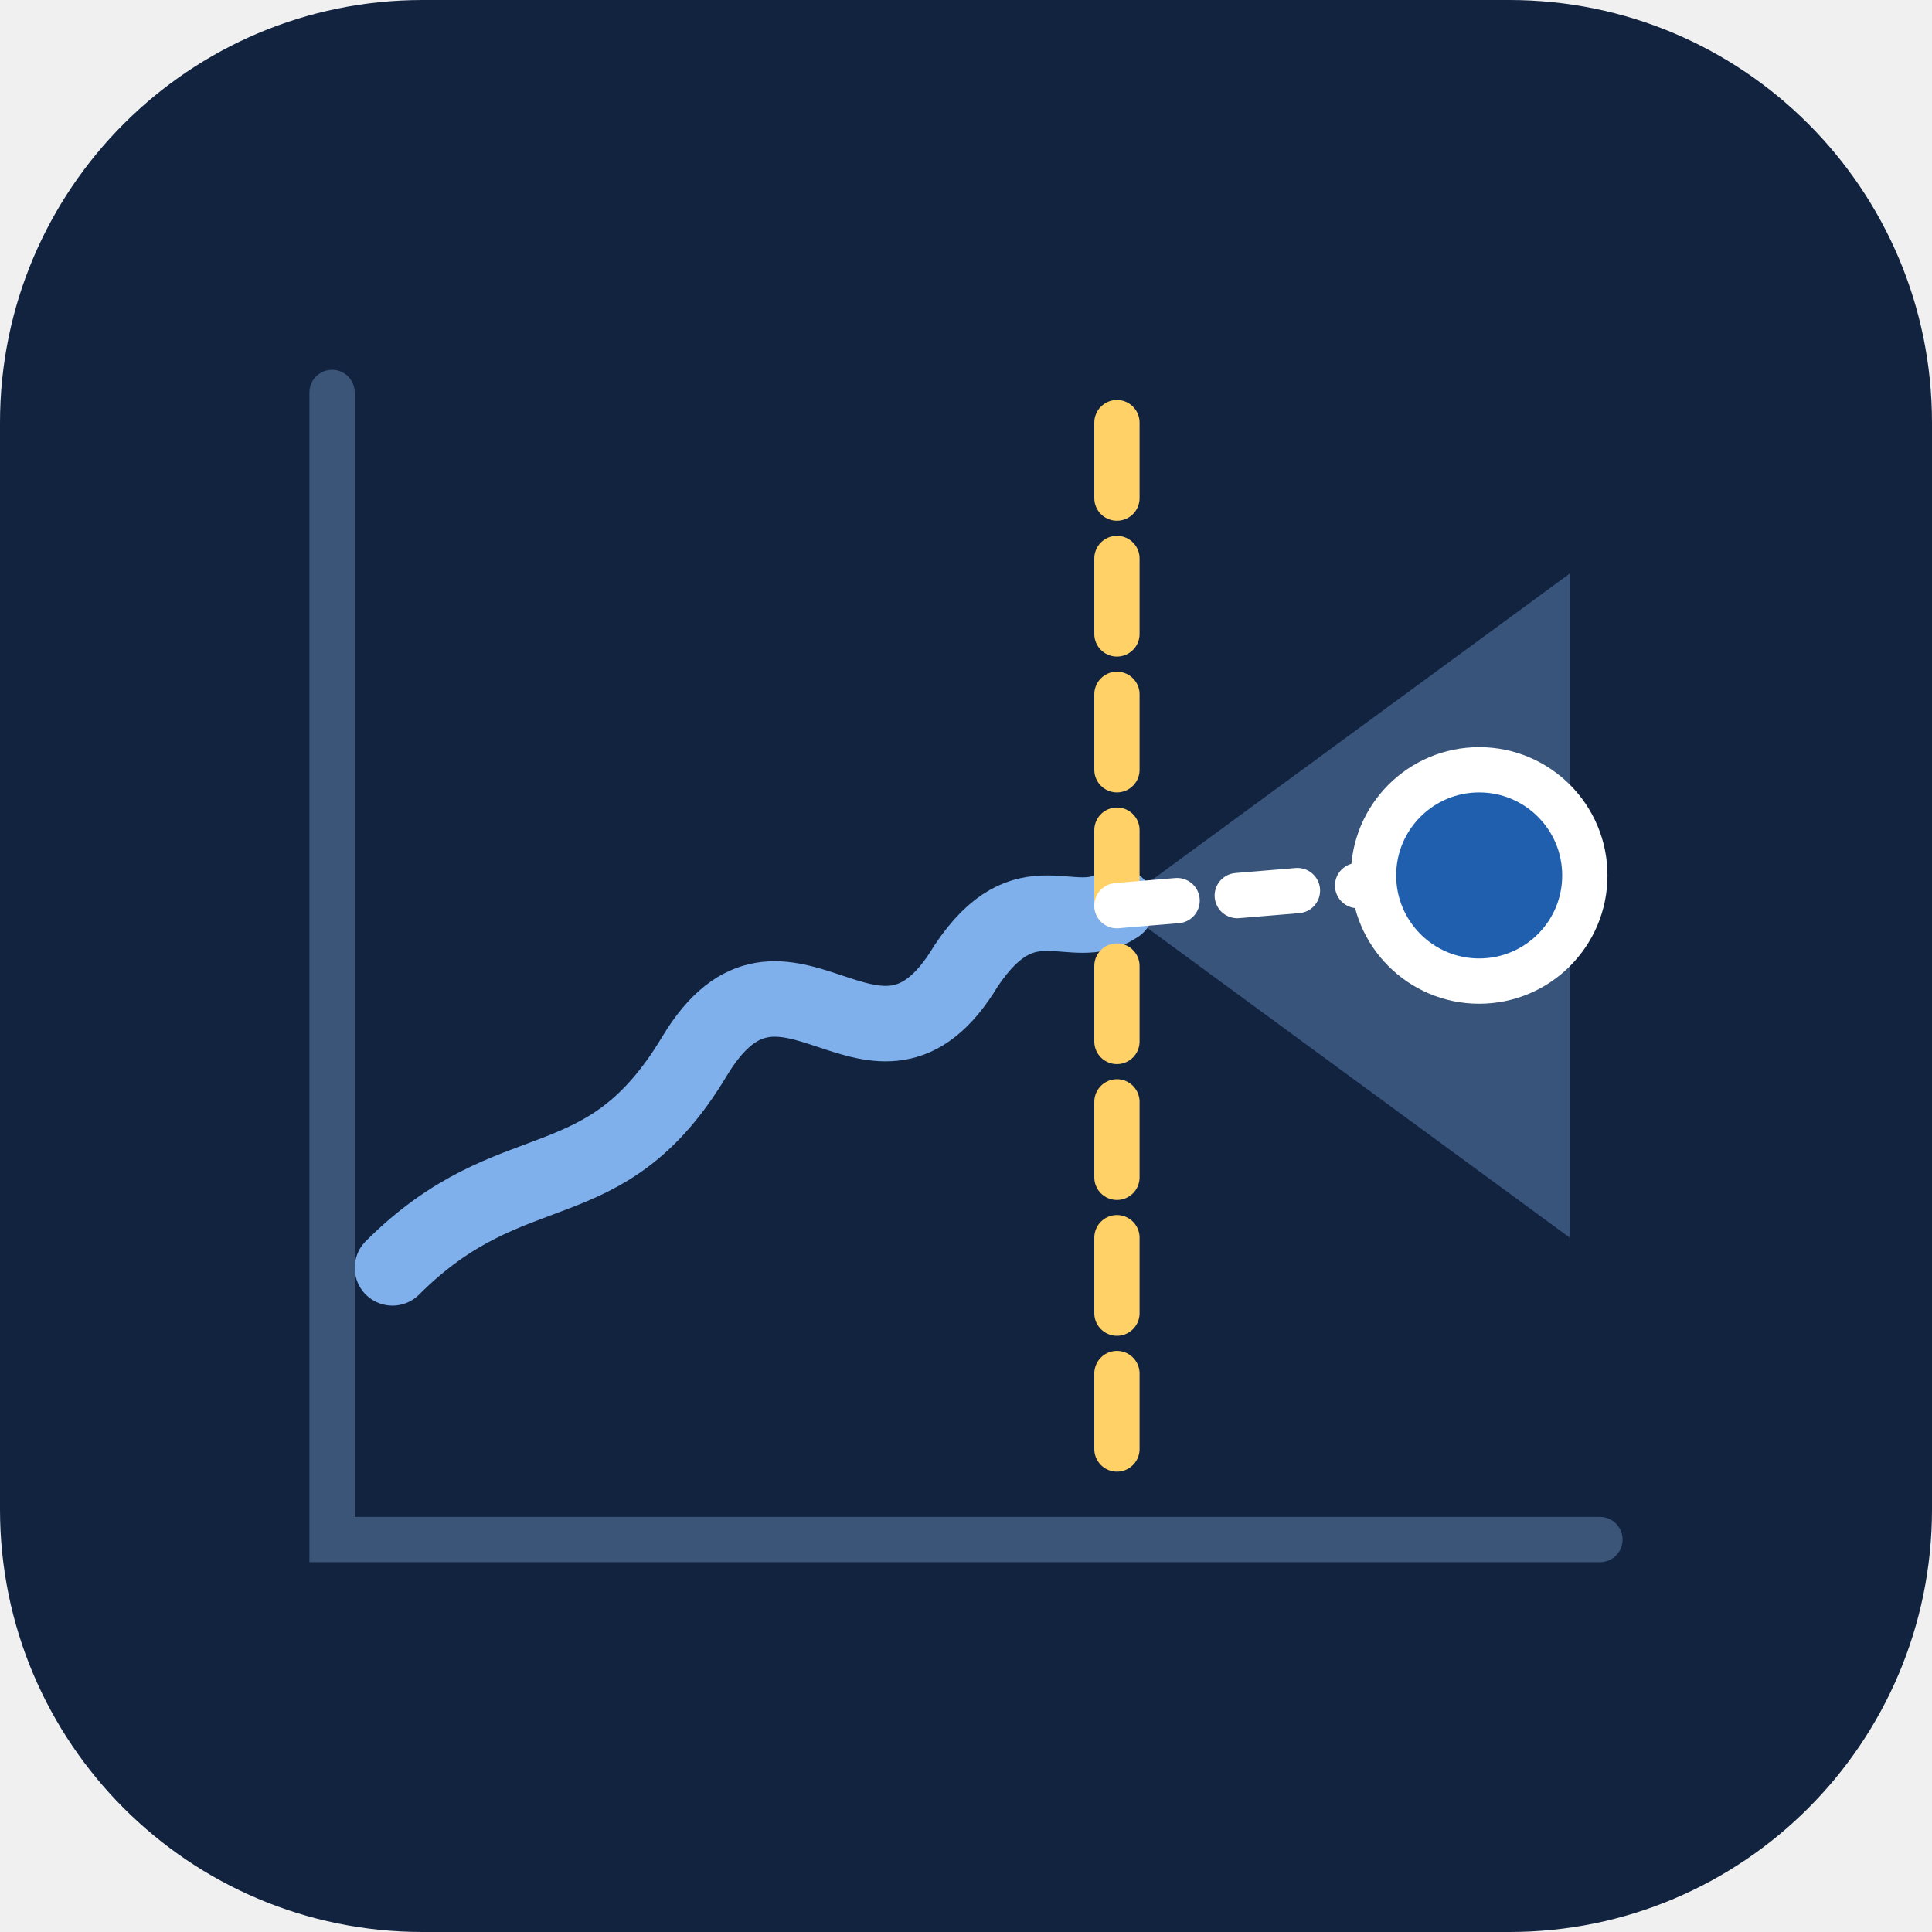
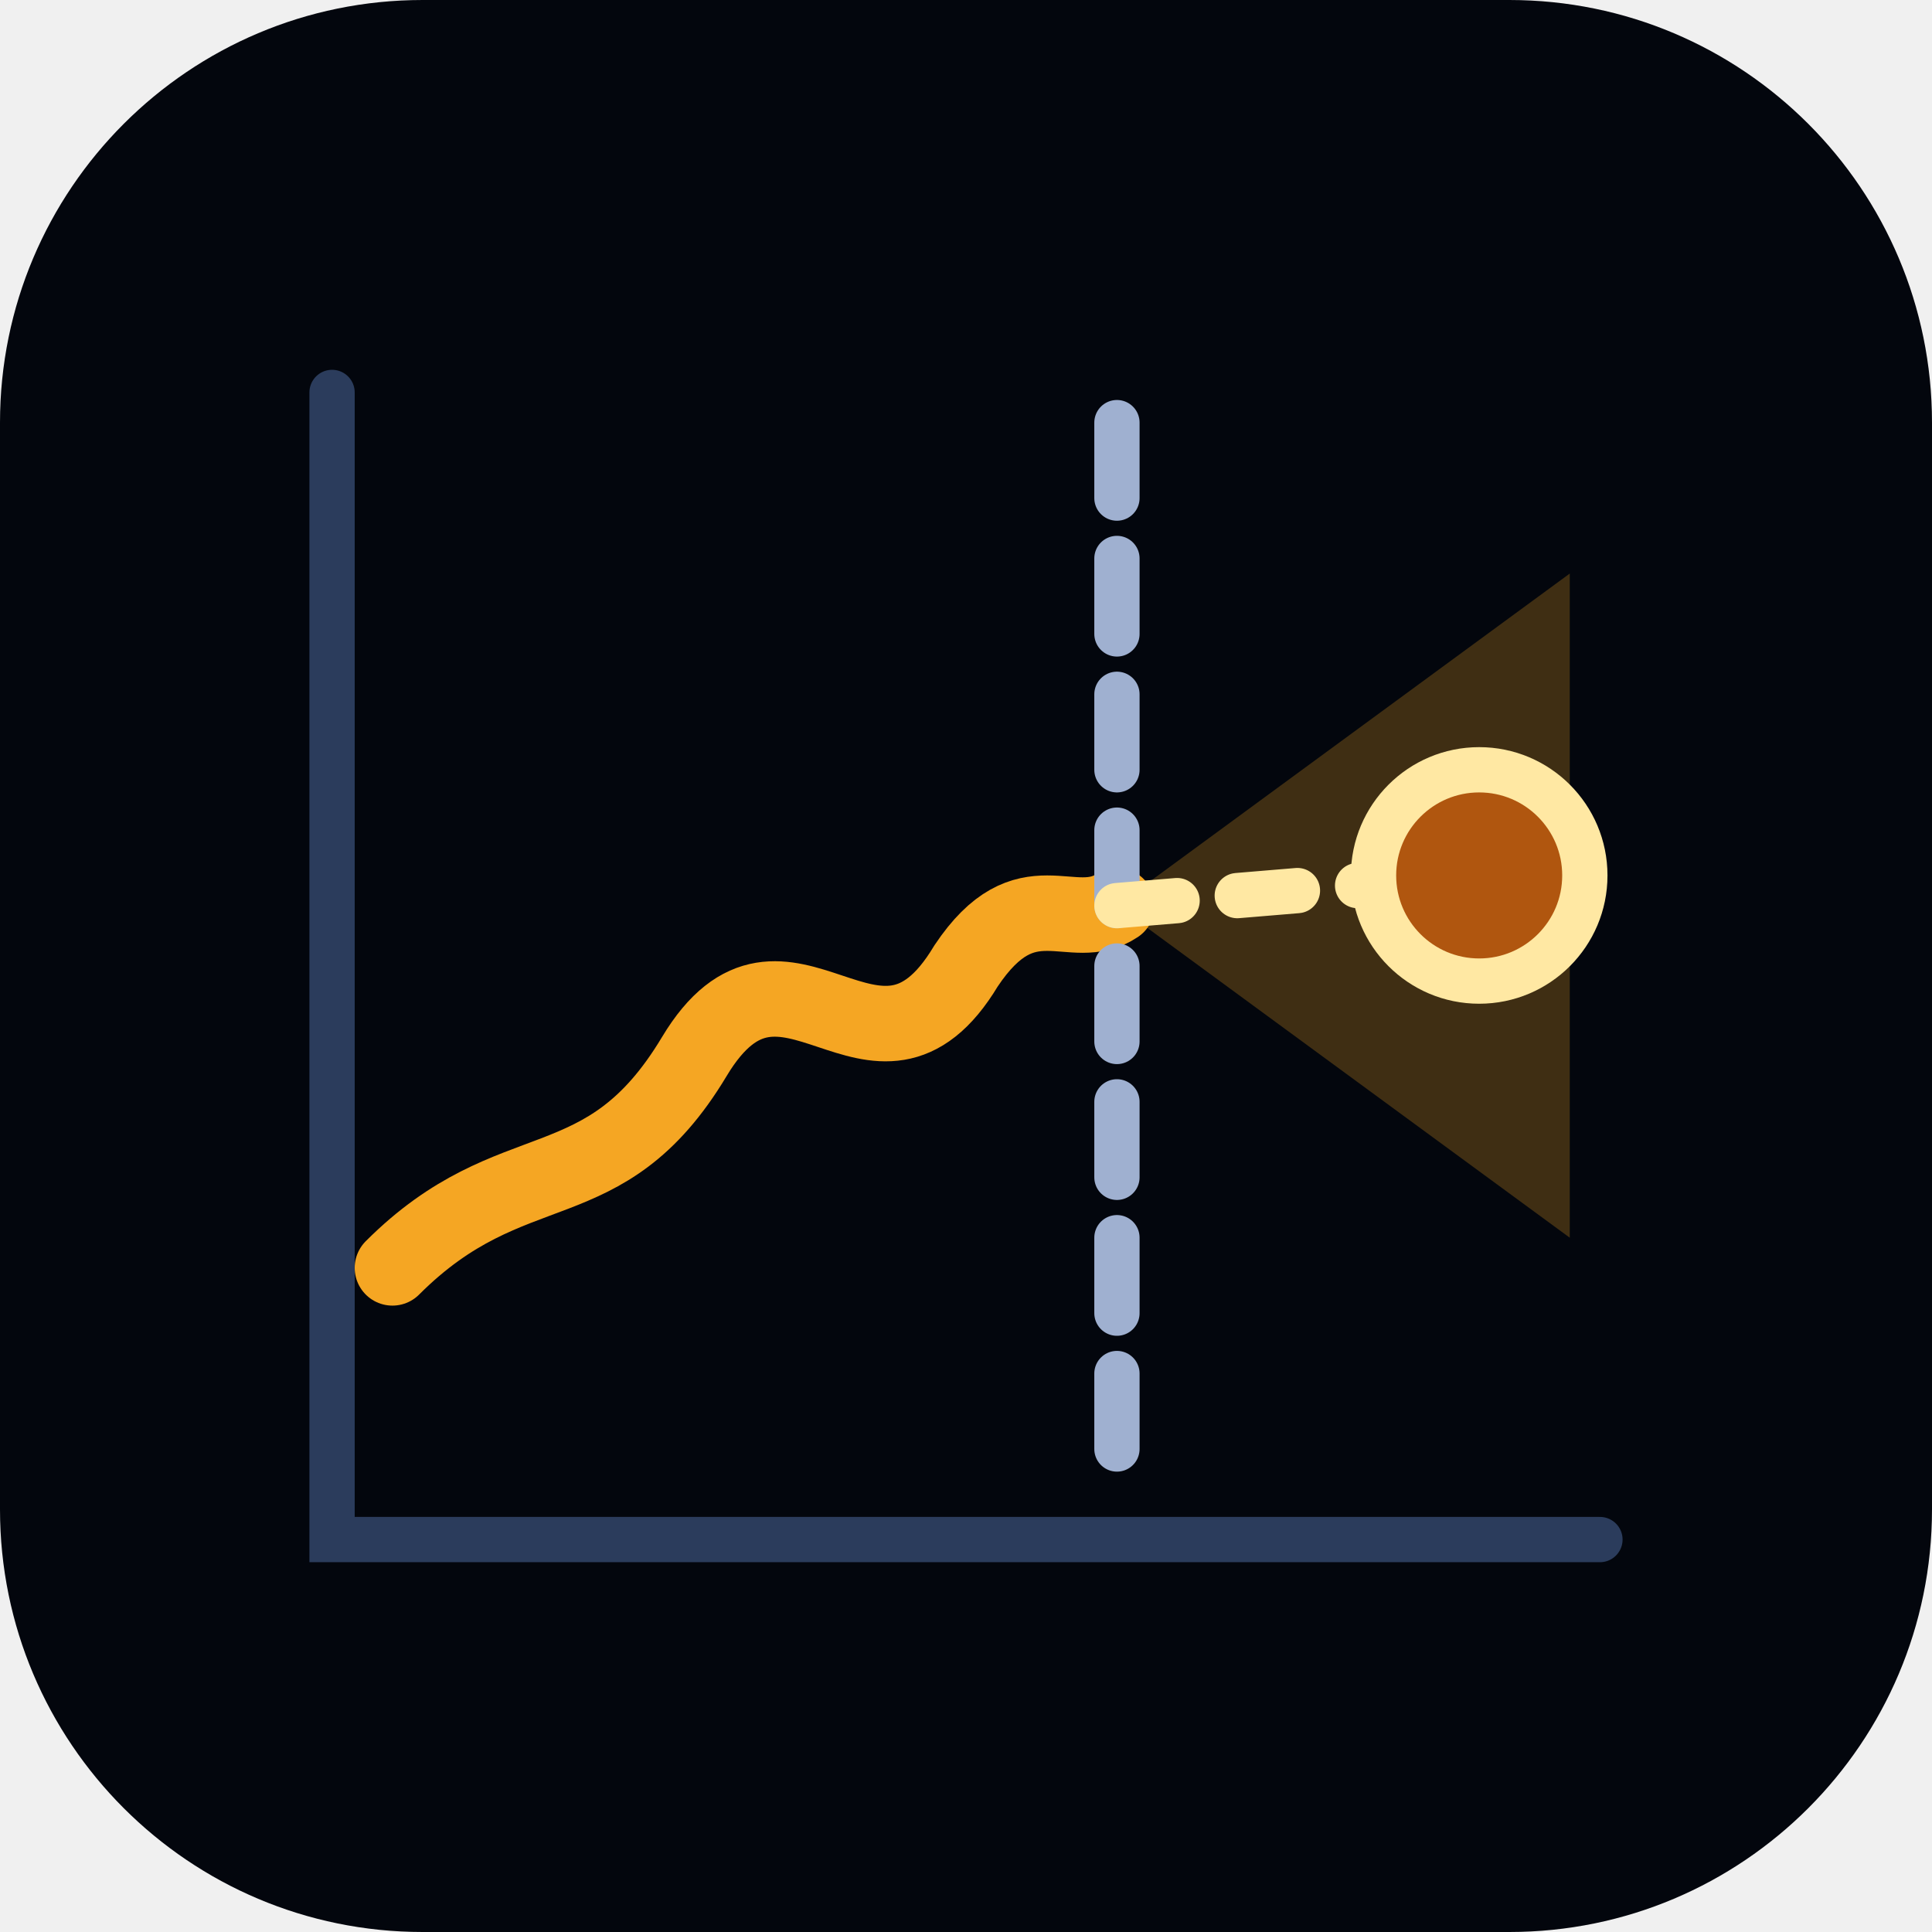
<svg xmlns="http://www.w3.org/2000/svg" viewBox="0 0 128 128" role="img" aria-labelledby="t">
-   <rect width="128" height="128" rx="28" fill="#12233f" />
-   <path d="M22 26 V102 H106" fill="none" stroke="#3b5578" stroke-width="3" stroke-linecap="round" />
-   <path d="M74 60 L104 38 L104 82 Z" fill="#7fb0ec" opacity="0.35" />
-   <path d="M26 84 C34 76 40 80 46 70 C52 60 58 74 64 64 C68 58 71 62 74 60" fill="none" stroke="#7fb0ec" stroke-width="5" stroke-linecap="round" stroke-linejoin="round" />
-   <path d="M74 28 V98" stroke="#ffd166" stroke-width="3" stroke-dasharray="5 4" stroke-linecap="round" />
-   <path d="M74 60 L98 58" fill="none" stroke="#ffffff" stroke-width="3" stroke-dasharray="4 4" stroke-linecap="round" />
-   <circle cx="98" cy="58" r="7" fill="#1f5fae" stroke="#ffffff" stroke-width="3" />
+   <rect width="128" height="128" rx="28" fill="#03060d" />
+   <path d="M22 26 V102 H106" fill="none" stroke="#2b3c5c" stroke-width="3" stroke-linecap="round" />
+   <path d="M74 60 L104 38 L104 82 Z" fill="#f5a623" opacity="0.25" />
+   <path d="M26 84 C34 76 40 80 46 70 C52 60 58 74 64 64 C68 58 71 62 74 60" fill="none" stroke="#f5a623" stroke-width="5" stroke-linecap="round" stroke-linejoin="round" />
+   <path d="M74 28 V98" stroke="#9fb0d0" stroke-width="3" stroke-dasharray="5 4" stroke-linecap="round" />
+   <path d="M74 60 L98 58" fill="none" stroke="#ffe8a3" stroke-width="3" stroke-dasharray="4 4" stroke-linecap="round" />
+   <circle cx="98" cy="58" r="7" fill="#b0560f" stroke="#ffe8a3" stroke-width="3" />
</svg>
